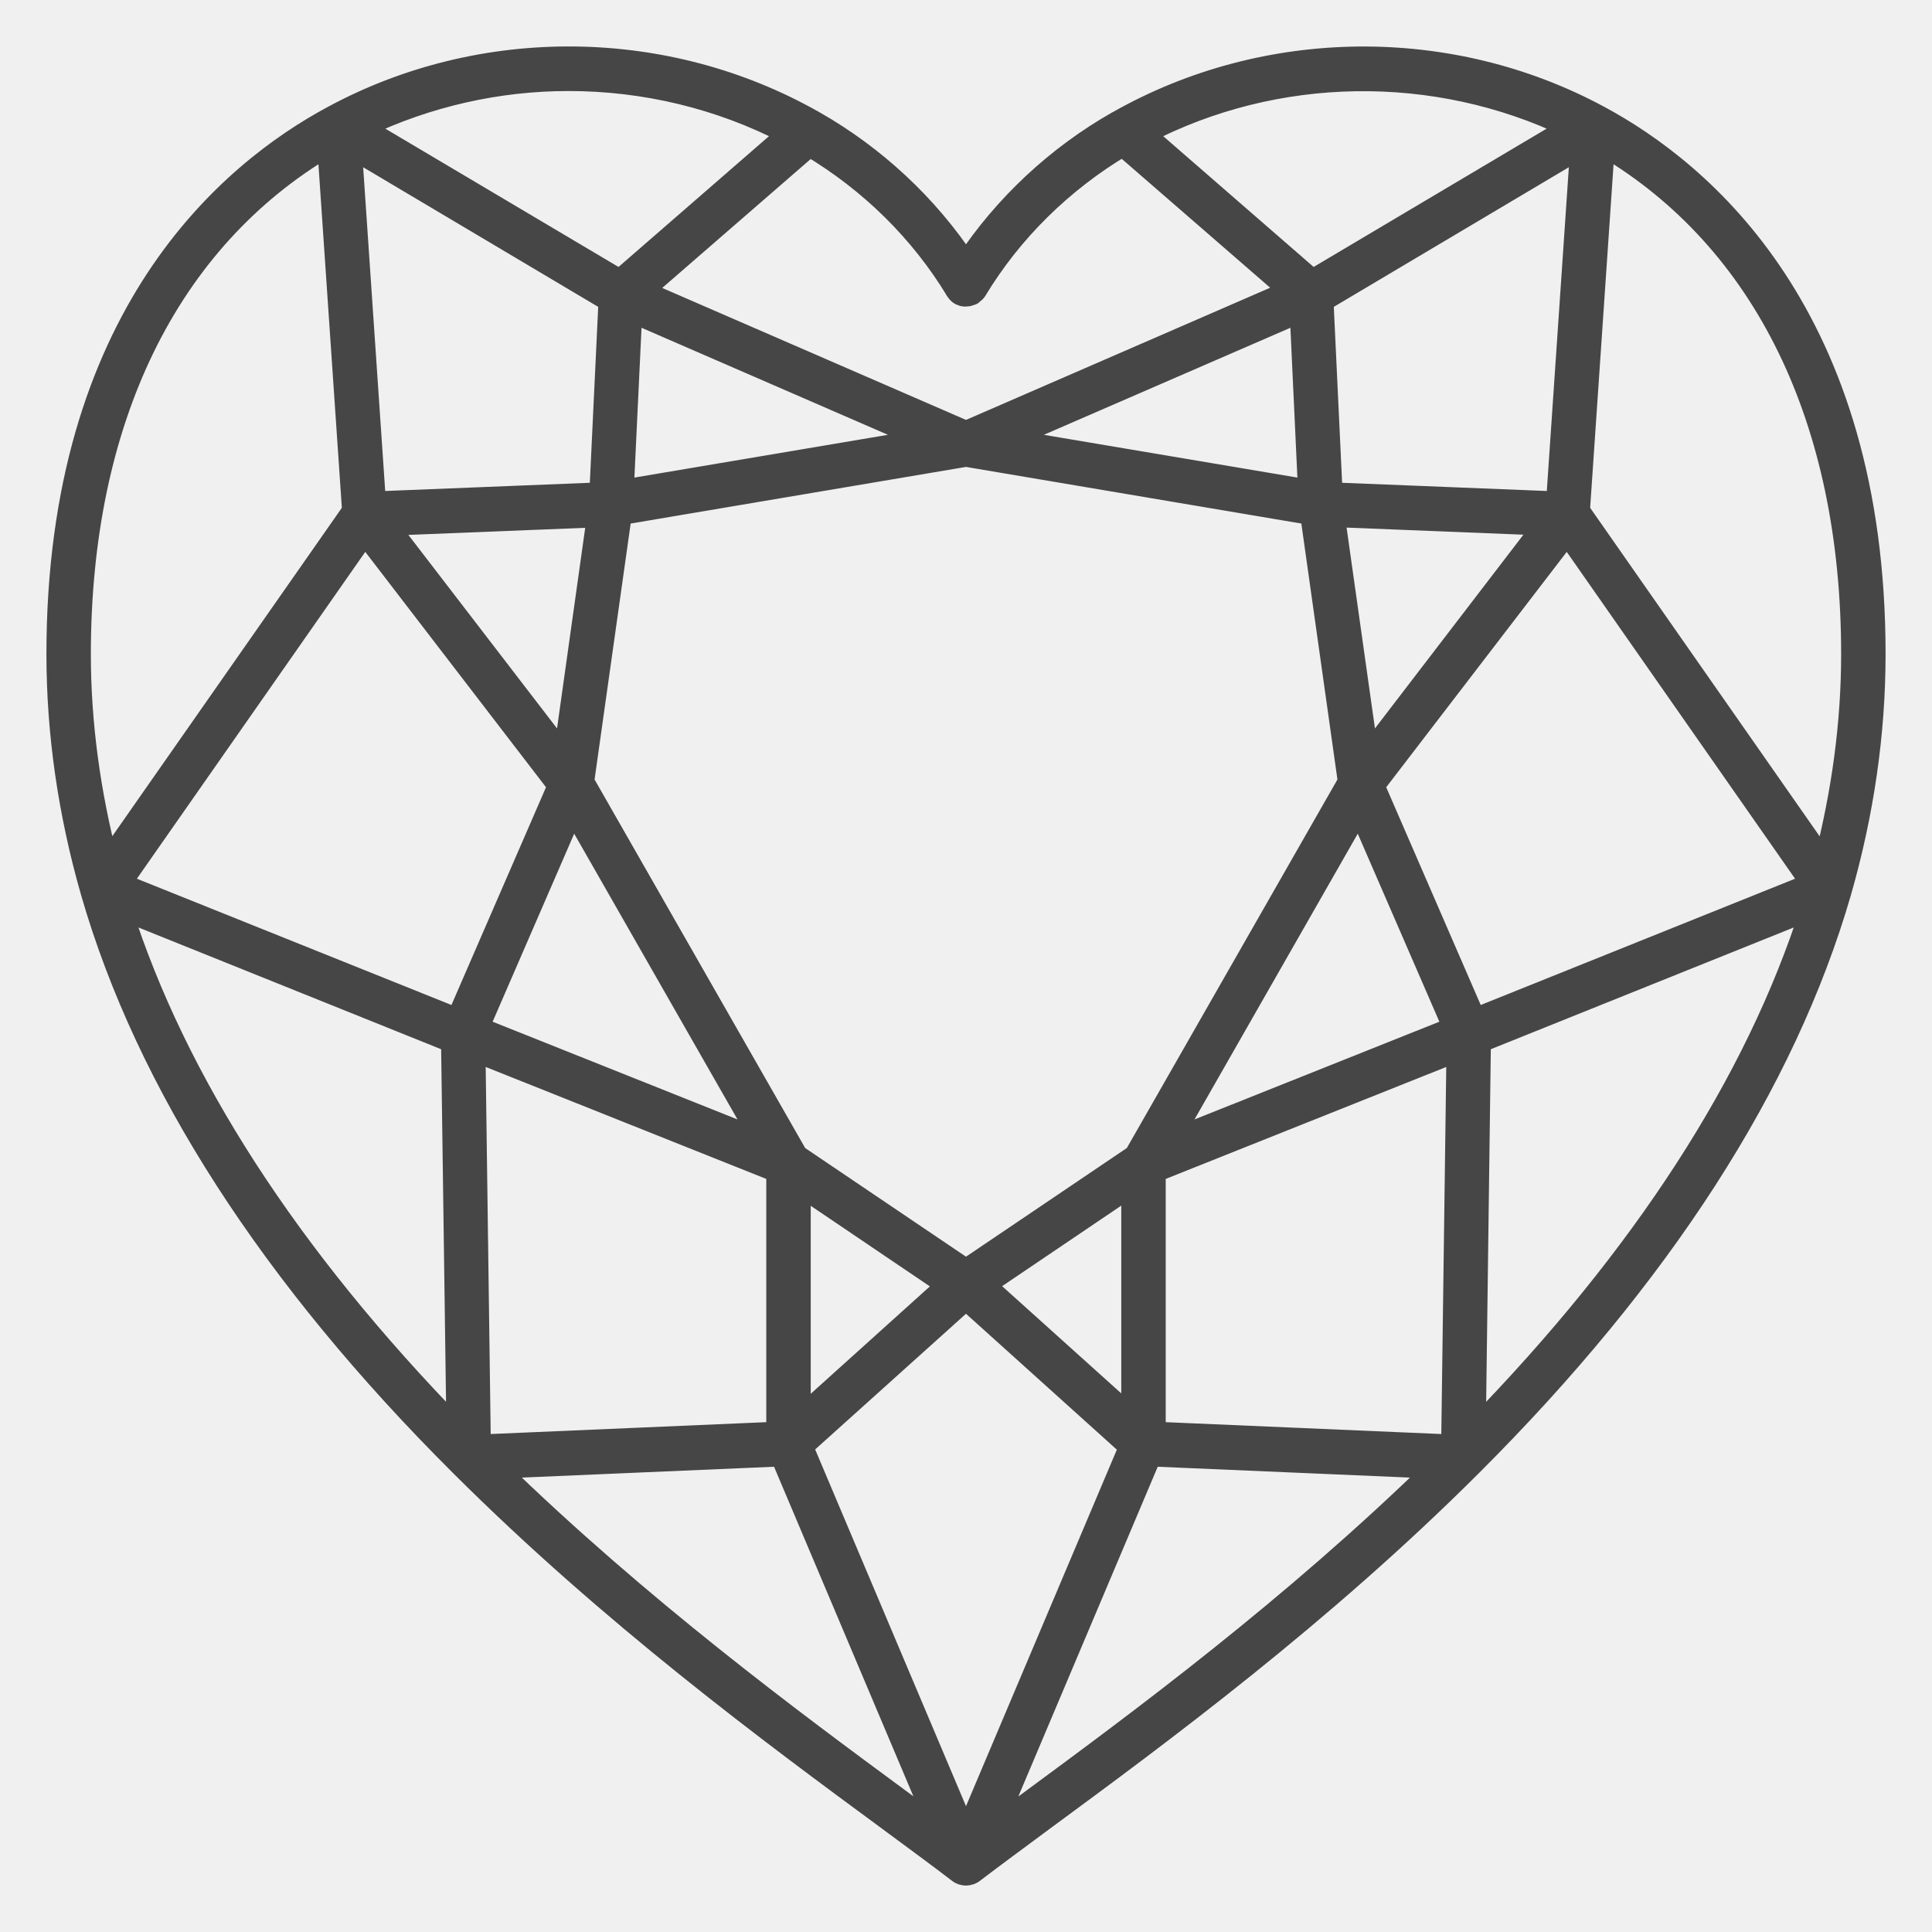
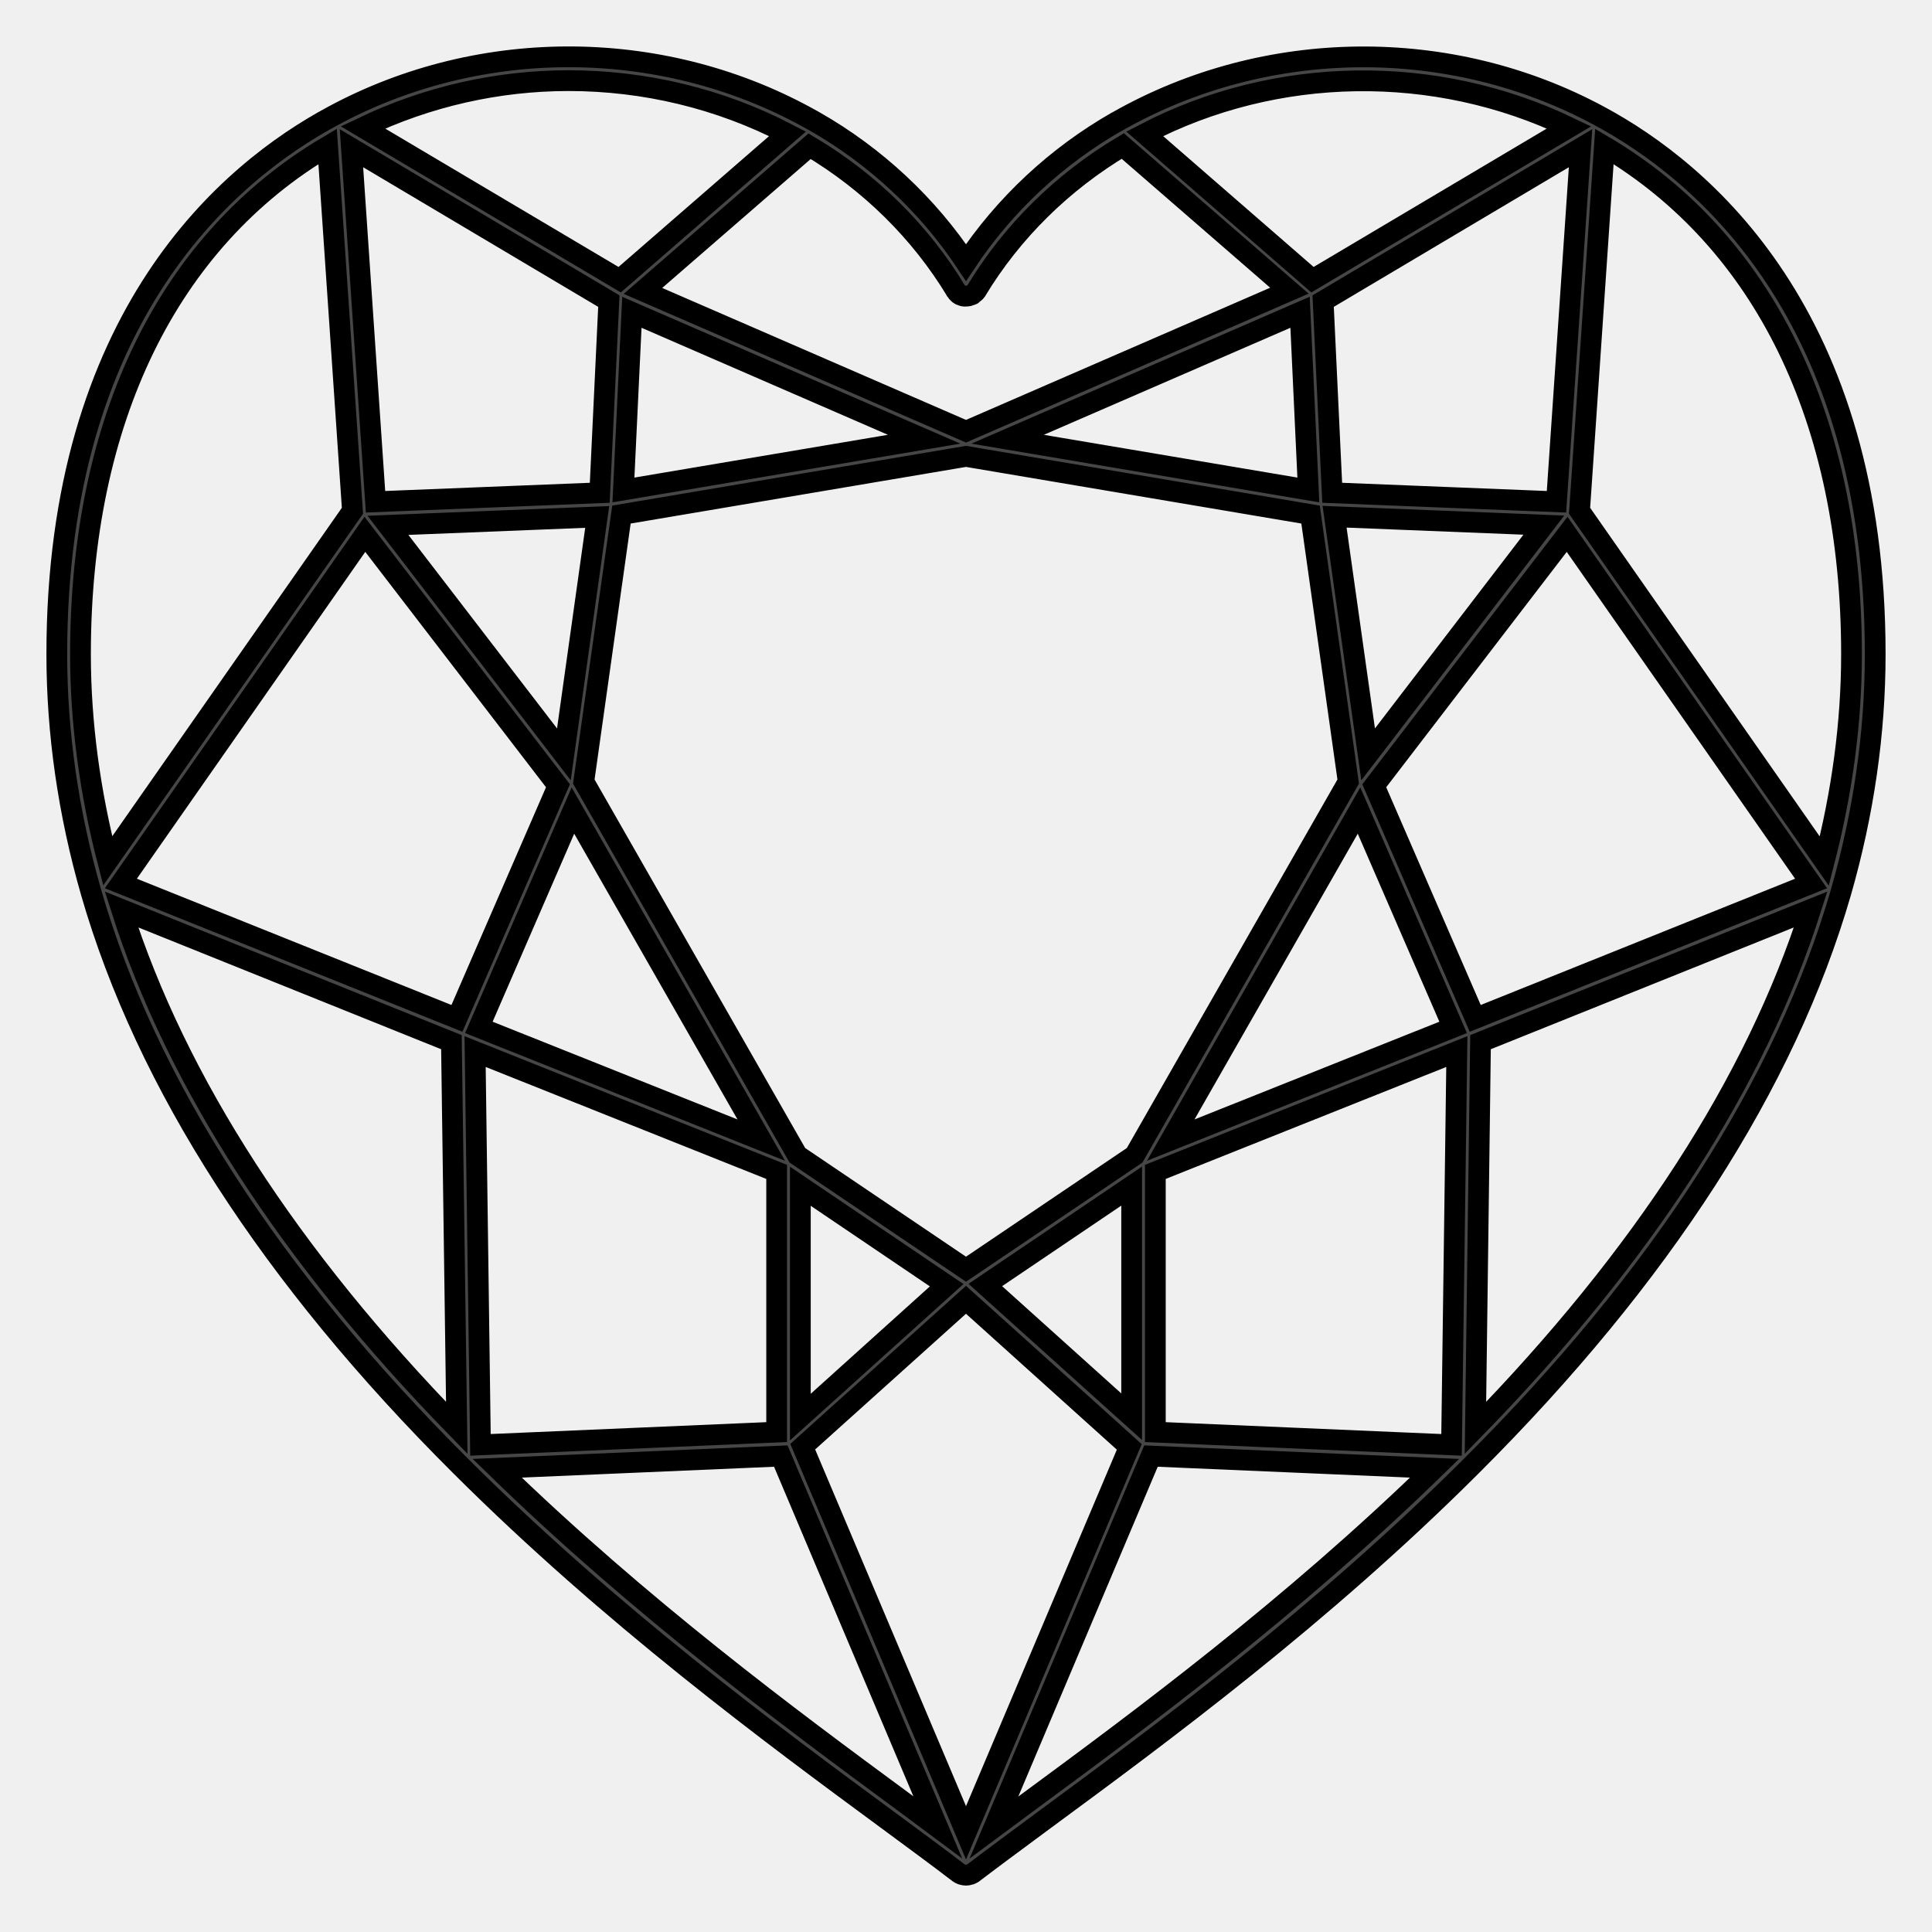
<svg xmlns="http://www.w3.org/2000/svg" width="35" height="35" viewBox="0 0 35 35" fill="none">
  <g clip-path="url(#clip0_162_8383)">
-     <path d="M33.971 11.852C33.971 5.708 30.841 3.105 28.976 2.102C26.268 0.639 22.927 0.679 20.255 2.193C20.251 2.193 20.247 2.196 20.247 2.196C19.133 2.83 18.193 3.713 17.5 4.756C16.807 3.713 15.864 2.83 14.752 2.196C14.749 2.196 14.745 2.193 14.745 2.193C12.076 0.676 8.736 0.639 6.028 2.102C4.159 3.105 1.029 5.708 1.029 11.852C1.029 13.286 1.24 14.738 1.651 16.168C2.651 19.633 4.902 23.127 8.343 26.556C11.072 29.278 13.973 31.418 16.092 32.978C16.567 33.33 17 33.645 17.371 33.931C17.386 33.942 17.4 33.949 17.414 33.953C17.421 33.956 17.425 33.96 17.432 33.96C17.453 33.967 17.479 33.971 17.5 33.971C17.521 33.971 17.546 33.967 17.568 33.96C17.575 33.956 17.578 33.953 17.586 33.953C17.6 33.945 17.614 33.938 17.628 33.931C18 33.648 18.432 33.33 18.907 32.978C21.026 31.418 23.927 29.282 26.657 26.556C30.094 23.127 32.345 19.633 33.349 16.168C33.76 14.738 33.971 13.286 33.971 11.852ZM33.542 11.852C33.542 13.098 33.37 14.354 33.049 15.6L28.615 9.253L29.065 2.652C31.952 4.361 33.542 7.609 33.542 11.852ZM17.85 23.279L20.501 21.487V25.665L17.85 23.279ZM17.5 33.203L14.542 26.208L17.5 23.547L20.458 26.212L17.5 33.203ZM11.447 5.657L16.742 7.957L11.294 8.876L11.447 5.657ZM17.5 8.268L23.742 9.322L24.424 14.159L20.555 20.929L17.5 22.993L14.445 20.929L10.576 14.159L11.258 9.322L17.5 8.268ZM24.785 13.666L24.177 9.361L27.968 9.513L24.785 13.666ZM28.39 9.68L32.809 16.005L26.725 18.449L24.896 14.235L28.39 9.68ZM28.197 9.09L24.134 8.927L23.97 5.455L28.633 2.685L28.197 9.09ZM23.552 5.657L23.702 8.876L18.254 7.957L23.552 5.657ZM10.215 13.666L7.028 9.517L10.819 9.365L10.215 13.666ZM10.865 8.927L6.803 9.09L6.367 2.685L11.03 5.455L10.865 8.927ZM10.108 14.235L8.278 18.449L2.19 16.005L6.61 9.68L10.108 14.235ZM8.178 18.88L8.275 25.868C5.242 22.758 3.198 19.6 2.201 16.476L8.178 18.88ZM8.607 19.05L14.07 21.23V25.944L8.704 26.175L8.607 19.05ZM8.675 18.612L10.379 14.684L13.791 20.654L8.675 18.612ZM14.499 21.49L17.15 23.283L14.499 25.672V21.49ZM24.62 14.684L26.325 18.612L21.209 20.654L24.62 14.684ZM20.93 21.23L26.392 19.05L26.296 26.175L20.93 25.944V21.23ZM26.821 18.88L32.802 16.476C31.805 19.6 29.762 22.758 26.729 25.868L26.821 18.88ZM28.425 2.308L23.777 5.067L20.737 2.424C23.116 1.186 26 1.143 28.425 2.308ZM17.318 5.266C17.318 5.27 17.321 5.27 17.321 5.274C17.328 5.285 17.339 5.295 17.35 5.306C17.361 5.317 17.368 5.328 17.382 5.335C17.386 5.335 17.386 5.339 17.389 5.339C17.396 5.346 17.407 5.346 17.418 5.35C17.432 5.357 17.446 5.364 17.461 5.364C17.475 5.368 17.485 5.364 17.5 5.364C17.514 5.364 17.529 5.364 17.543 5.361C17.557 5.357 17.571 5.35 17.586 5.346C17.596 5.343 17.604 5.343 17.614 5.335C17.618 5.335 17.618 5.332 17.621 5.332C17.632 5.324 17.643 5.314 17.654 5.303C17.664 5.292 17.675 5.285 17.682 5.27C17.682 5.266 17.686 5.266 17.689 5.263C18.332 4.198 19.247 3.297 20.34 2.645L23.359 5.266L17.5 7.812L11.648 5.27L14.667 2.649C15.76 3.3 16.675 4.202 17.318 5.266ZM14.267 2.424L11.226 5.067L6.574 2.308C7.746 1.747 9.022 1.461 10.301 1.461C11.669 1.461 13.034 1.783 14.267 2.424ZM5.935 2.652L6.385 9.253L1.951 15.596C1.63 14.354 1.458 13.094 1.458 11.852C1.458 7.609 3.048 4.361 5.935 2.652ZM16.346 32.627C14.331 31.143 11.608 29.13 9.007 26.599L14.145 26.378L16.989 33.105C16.785 32.953 16.571 32.794 16.346 32.627ZM18.654 32.627C18.429 32.794 18.211 32.953 18.007 33.105L20.851 26.378L25.989 26.599C23.391 29.13 20.669 31.143 18.654 32.627Z" fill="#464646" stroke="#464646" stroke-width="0.376" />
+     <path d="M33.971 11.852C33.971 5.708 30.841 3.105 28.976 2.102C26.268 0.639 22.927 0.679 20.255 2.193C20.251 2.193 20.247 2.196 20.247 2.196C19.133 2.83 18.193 3.713 17.5 4.756C16.807 3.713 15.864 2.83 14.752 2.196C14.749 2.196 14.745 2.193 14.745 2.193C12.076 0.676 8.736 0.639 6.028 2.102C4.159 3.105 1.029 5.708 1.029 11.852C1.029 13.286 1.24 14.738 1.651 16.168C2.651 19.633 4.902 23.127 8.343 26.556C11.072 29.278 13.973 31.418 16.092 32.978C16.567 33.33 17 33.645 17.371 33.931C17.386 33.942 17.4 33.949 17.414 33.953C17.421 33.956 17.425 33.96 17.432 33.96C17.453 33.967 17.479 33.971 17.5 33.971C17.521 33.971 17.546 33.967 17.568 33.96C17.575 33.956 17.578 33.953 17.586 33.953C17.6 33.945 17.614 33.938 17.628 33.931C18 33.648 18.432 33.33 18.907 32.978C21.026 31.418 23.927 29.282 26.657 26.556C30.094 23.127 32.345 19.633 33.349 16.168C33.76 14.738 33.971 13.286 33.971 11.852ZM33.542 11.852C33.542 13.098 33.37 14.354 33.049 15.6L28.615 9.253L29.065 2.652C31.952 4.361 33.542 7.609 33.542 11.852ZM17.85 23.279L20.501 21.487V25.665L17.85 23.279ZM17.5 33.203L14.542 26.208L17.5 23.547L20.458 26.212L17.5 33.203ZM11.447 5.657L16.742 7.957L11.294 8.876L11.447 5.657ZM17.5 8.268L23.742 9.322L24.424 14.159L20.555 20.929L17.5 22.993L14.445 20.929L10.576 14.159L11.258 9.322L17.5 8.268ZM24.785 13.666L24.177 9.361L27.968 9.513L24.785 13.666ZM28.39 9.68L32.809 16.005L26.725 18.449L24.896 14.235L28.39 9.68ZM28.197 9.09L24.134 8.927L23.97 5.455L28.633 2.685L28.197 9.09ZM23.552 5.657L23.702 8.876L18.254 7.957L23.552 5.657ZM10.215 13.666L7.028 9.517L10.819 9.365L10.215 13.666ZM10.865 8.927L6.803 9.09L6.367 2.685L11.03 5.455L10.865 8.927ZM10.108 14.235L8.278 18.449L2.19 16.005L6.61 9.68L10.108 14.235ZM8.178 18.88L8.275 25.868C5.242 22.758 3.198 19.6 2.201 16.476L8.178 18.88ZM8.607 19.05L14.07 21.23V25.944L8.704 26.175L8.607 19.05ZM8.675 18.612L10.379 14.684L13.791 20.654L8.675 18.612ZM14.499 21.49L17.15 23.283L14.499 25.672V21.49ZM24.62 14.684L26.325 18.612L21.209 20.654L24.62 14.684ZM20.93 21.23L26.392 19.05L26.296 26.175L20.93 25.944V21.23ZM26.821 18.88L32.802 16.476C31.805 19.6 29.762 22.758 26.729 25.868L26.821 18.88ZM28.425 2.308L23.777 5.067L20.737 2.424C23.116 1.186 26 1.143 28.425 2.308ZM17.318 5.266C17.318 5.27 17.321 5.27 17.321 5.274C17.328 5.285 17.339 5.295 17.35 5.306C17.361 5.317 17.368 5.328 17.382 5.335C17.386 5.335 17.386 5.339 17.389 5.339C17.396 5.346 17.407 5.346 17.418 5.35C17.432 5.357 17.446 5.364 17.461 5.364C17.475 5.368 17.485 5.364 17.5 5.364C17.514 5.364 17.529 5.364 17.543 5.361C17.557 5.357 17.571 5.35 17.586 5.346C17.596 5.343 17.604 5.343 17.614 5.335C17.618 5.335 17.618 5.332 17.621 5.332C17.632 5.324 17.643 5.314 17.654 5.303C17.664 5.292 17.675 5.285 17.682 5.27C17.682 5.266 17.686 5.266 17.689 5.263C18.332 4.198 19.247 3.297 20.34 2.645L23.359 5.266L17.5 7.812L11.648 5.27L14.667 2.649C15.76 3.3 16.675 4.202 17.318 5.266ZM14.267 2.424L11.226 5.067L6.574 2.308C7.746 1.747 9.022 1.461 10.301 1.461C11.669 1.461 13.034 1.783 14.267 2.424ZM5.935 2.652L6.385 9.253L1.951 15.596C1.63 14.354 1.458 13.094 1.458 11.852C1.458 7.609 3.048 4.361 5.935 2.652ZM16.346 32.627C14.331 31.143 11.608 29.13 9.007 26.599L14.145 26.378L16.989 33.105C16.785 32.953 16.571 32.794 16.346 32.627ZM18.654 32.627C18.429 32.794 18.211 32.953 18.007 33.105L20.851 26.378L25.989 26.599C23.391 29.13 20.669 31.143 18.654 32.627Z" fill="#464646" stroke="#000000" stroke-width="0.376" />
  </g>
  <defs>
    <clipPath id="clip0_162_8383">
      <rect width="35" height="35" fill="white" />
    </clipPath>
  </defs>
</svg>
